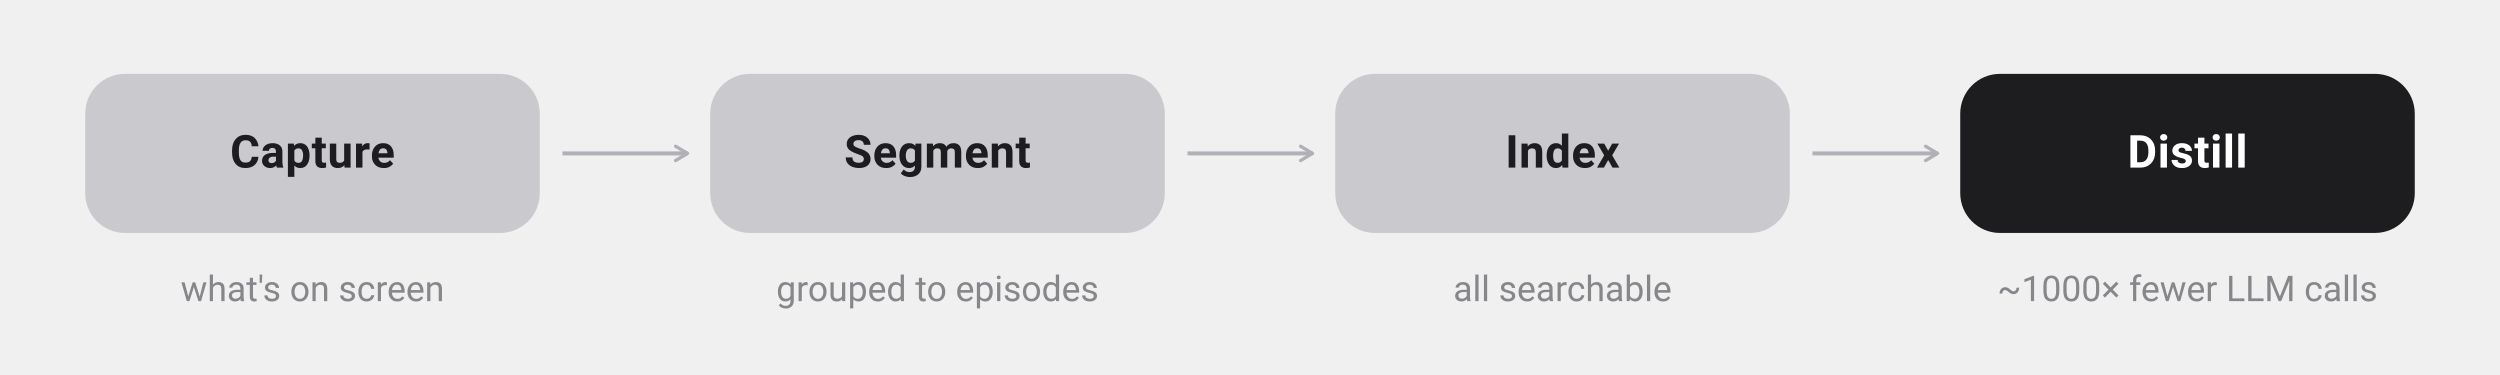
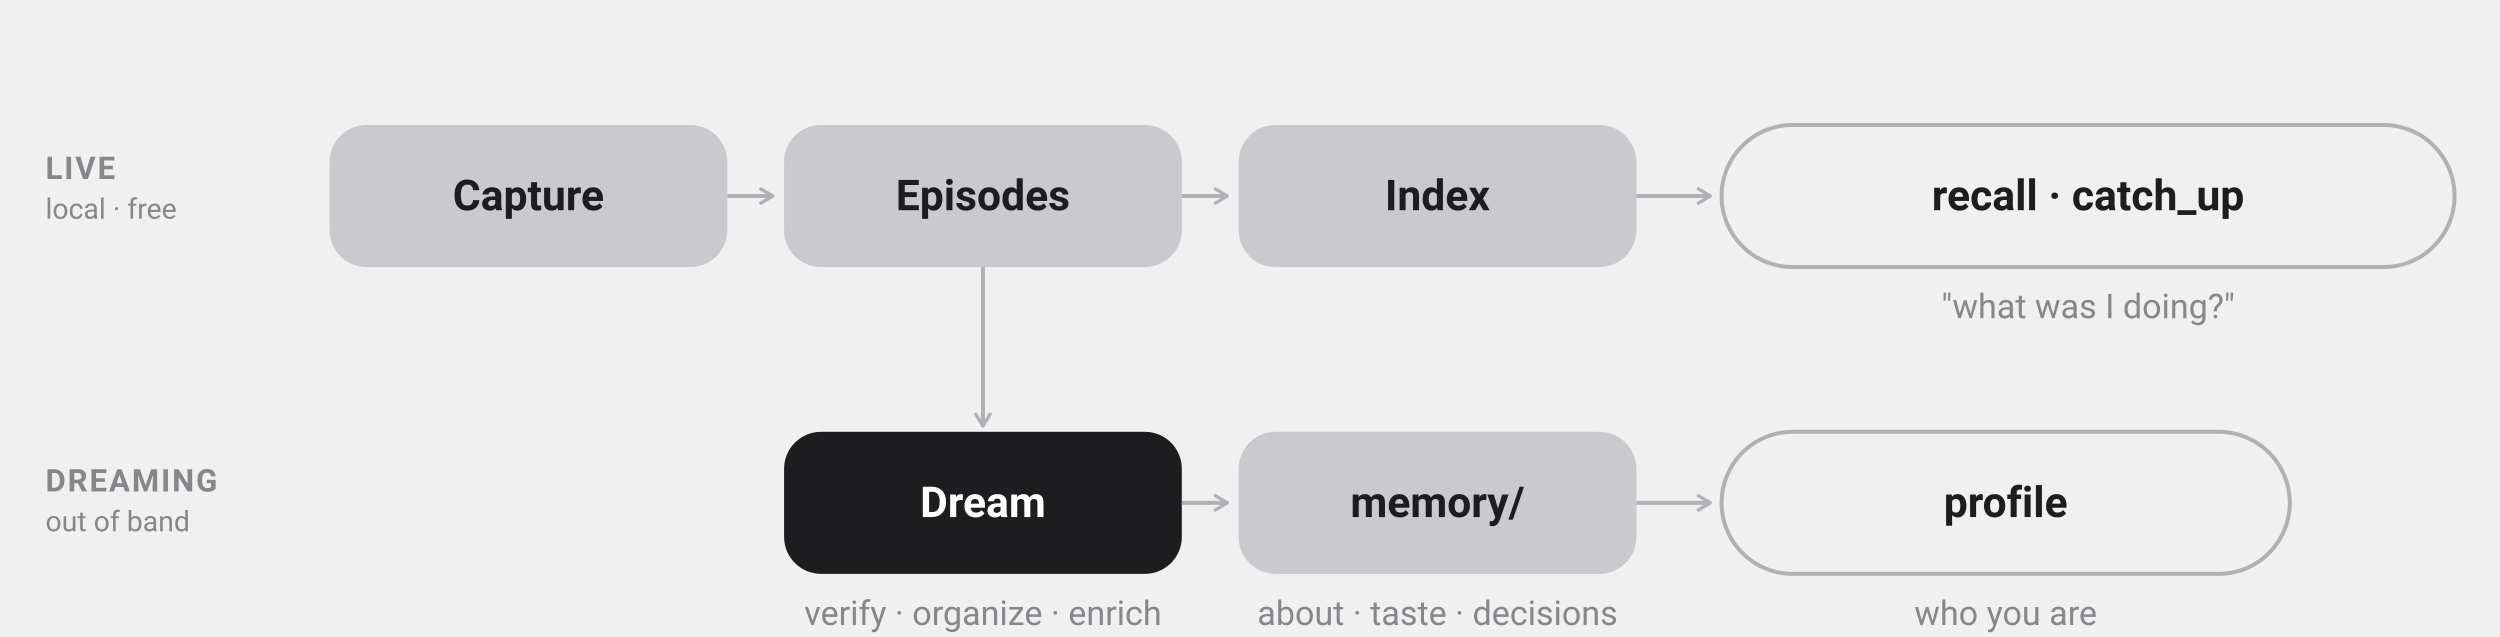
- <svg xmlns="http://www.w3.org/2000/svg" width="100%" viewBox="0 0 880 132" role="img" font-family="-apple-system, BlinkMacSystemFont, 'SF Pro Text', 'Segoe UI', Roboto, Helvetica, sans-serif">
+ <svg xmlns="http://www.w3.org/2000/svg" width="100%" viewBox="0 0 880 224" role="img" font-family="-apple-system, BlinkMacSystemFont, 'SF Pro Text', 'Segoe UI', Roboto, Helvetica, sans-serif">
  <style>
-     .bx{fill:#c9c9ce}
-     .bxe{fill:#1d1d1f}
-     .tx{fill:#1d1d1f}
-     .txe{fill:#ffffff}
-     .sub{fill:#86868b}
-     .ar{stroke:#b0b0b6}
+     .bx{fill:#c9c9ce}.bxe{fill:#1d1d1f}.pill{fill:none;stroke:#b0b0b6;stroke-width:1.4}
+     .tx{fill:#1d1d1f}.txe{fill:#ffffff}.sub{fill:#86868b}.lane{fill:#86868b}.ar{stroke:#b0b0b6}
    @media (prefers-color-scheme:dark){
-       .bx{fill:#3a3a3d}
-       .bxe{fill:#f5f5f7}
-       .tx{fill:#f5f5f7}
-       .txe{fill:#0a0a0b}
-       .sub{fill:#98989f}
-       .ar{stroke:#5a5a61}
+       .bx{fill:#3a3a3d}.bxe{fill:#f5f5f7}.pill{stroke:#5a5a61}
+       .tx{fill:#f5f5f7}.txe{fill:#0a0a0b}.sub{fill:#98989f}.lane{fill:#98989f}.ar{stroke:#5a5a61}
    }
  </style>
  <defs>
    <marker id="a" viewBox="0 0 10 10" refX="7" refY="5" markerWidth="6" markerHeight="6" orient="auto">
      <path class="ar" d="M2 2L7 5L2 8" fill="none" stroke-width="1.4" stroke-linecap="round" stroke-linejoin="round" />
    </marker>
  </defs>
-   <rect class="bx" x="30" y="26" width="160" height="56" rx="14" />
-   <text class="tx" x="110" y="59" text-anchor="middle" font-size="16" font-weight="600" letter-spacing=".2">Capture</text>
-   <rect class="bx" x="250" y="26" width="160" height="56" rx="14" />
-   <text class="tx" x="330" y="59" text-anchor="middle" font-size="16" font-weight="600" letter-spacing=".2">Segment</text>
-   <rect class="bx" x="470" y="26" width="160" height="56" rx="14" />
-   <text class="tx" x="550" y="59" text-anchor="middle" font-size="16" font-weight="600" letter-spacing=".2">Index</text>
-   <rect class="bxe" x="690" y="26" width="160" height="56" rx="14" />
-   <text class="txe" x="770" y="59" text-anchor="middle" font-size="16" font-weight="600" letter-spacing=".2">Distill</text>
-   <line class="ar" x1="198" y1="54" x2="242" y2="54" stroke-width="1.4" marker-end="url(#a)" />
-   <line class="ar" x1="418" y1="54" x2="462" y2="54" stroke-width="1.4" marker-end="url(#a)" />
-   <line class="ar" x1="638" y1="54" x2="682" y2="54" stroke-width="1.4" marker-end="url(#a)" />
-   <text class="sub" x="110" y="106" text-anchor="middle" font-size="12.5">what's on screen</text>
-   <text class="sub" x="330" y="106" text-anchor="middle" font-size="12.5">grouped to episodes</text>
-   <text class="sub" x="550" y="106" text-anchor="middle" font-size="12.5">all searchable</text>
-   <text class="sub" x="770" y="106" text-anchor="middle" font-size="12.5">~1000× fewer LLM calls</text>
+   <text class="lane" x="16" y="63" font-size="11" font-weight="700" letter-spacing=".06em">LIVE</text>
+   <text class="sub" x="16" y="77" font-size="10">local · free</text>
+   <text class="lane" x="16" y="173" font-size="11" font-weight="700" letter-spacing=".06em">DREAMING</text>
+   <text class="sub" x="16" y="187" font-size="10">out of band</text>
+   <rect class="bx" x="116" y="44" width="140" height="50" rx="13" />
+   <text class="tx" x="186" y="74" text-anchor="middle" font-size="15" font-weight="600">Capture</text>
+   <rect class="bx" x="276" y="44" width="140" height="50" rx="13" />
+   <text class="tx" x="346" y="74" text-anchor="middle" font-size="15" font-weight="600">Episodes</text>
+   <rect class="bx" x="436" y="44" width="140" height="50" rx="13" />
+   <text class="tx" x="506" y="74" text-anchor="middle" font-size="15" font-weight="600">Index</text>
+   <rect class="pill" x="606" y="44" width="258" height="50" rx="25" />
+   <text class="tx" x="735" y="74" text-anchor="middle" font-size="15" font-weight="600">recall · catch_up</text>
+   <line class="ar" x1="256" y1="69" x2="272" y2="69" stroke-width="1.4" marker-end="url(#a)" />
+   <line class="ar" x1="416" y1="69" x2="432" y2="69" stroke-width="1.4" marker-end="url(#a)" />
+   <line class="ar" x1="576" y1="69" x2="602" y2="69" stroke-width="1.4" marker-end="url(#a)" />
+   <text class="sub" x="735" y="112" text-anchor="middle" font-size="12">"what was I doing?"</text>
+   <line class="ar" x1="346" y1="94" x2="346" y2="150" stroke-width="1.4" marker-end="url(#a)" />
+   <rect class="bxe" x="276" y="152" width="140" height="50" rx="13" />
+   <text class="txe" x="346" y="182" text-anchor="middle" font-size="15" font-weight="600">Dream</text>
+   <rect class="bx" x="436" y="152" width="140" height="50" rx="13" />
+   <text class="tx" x="506" y="182" text-anchor="middle" font-size="15" font-weight="600">memory/</text>
+   <rect class="pill" x="606" y="152" width="200" height="50" rx="25" />
+   <text class="tx" x="706" y="182" text-anchor="middle" font-size="15" font-weight="600">profile</text>
+   <line class="ar" x1="416" y1="177" x2="432" y2="177" stroke-width="1.4" marker-end="url(#a)" />
+   <line class="ar" x1="576" y1="177" x2="602" y2="177" stroke-width="1.4" marker-end="url(#a)" />
+   <text class="sub" x="346" y="220" text-anchor="middle" font-size="12">verify · organize · enrich</text>
+   <text class="sub" x="506" y="220" text-anchor="middle" font-size="12">about · taste · decisions</text>
+   <text class="sub" x="706" y="220" text-anchor="middle" font-size="12">who you are</text>
</svg>
